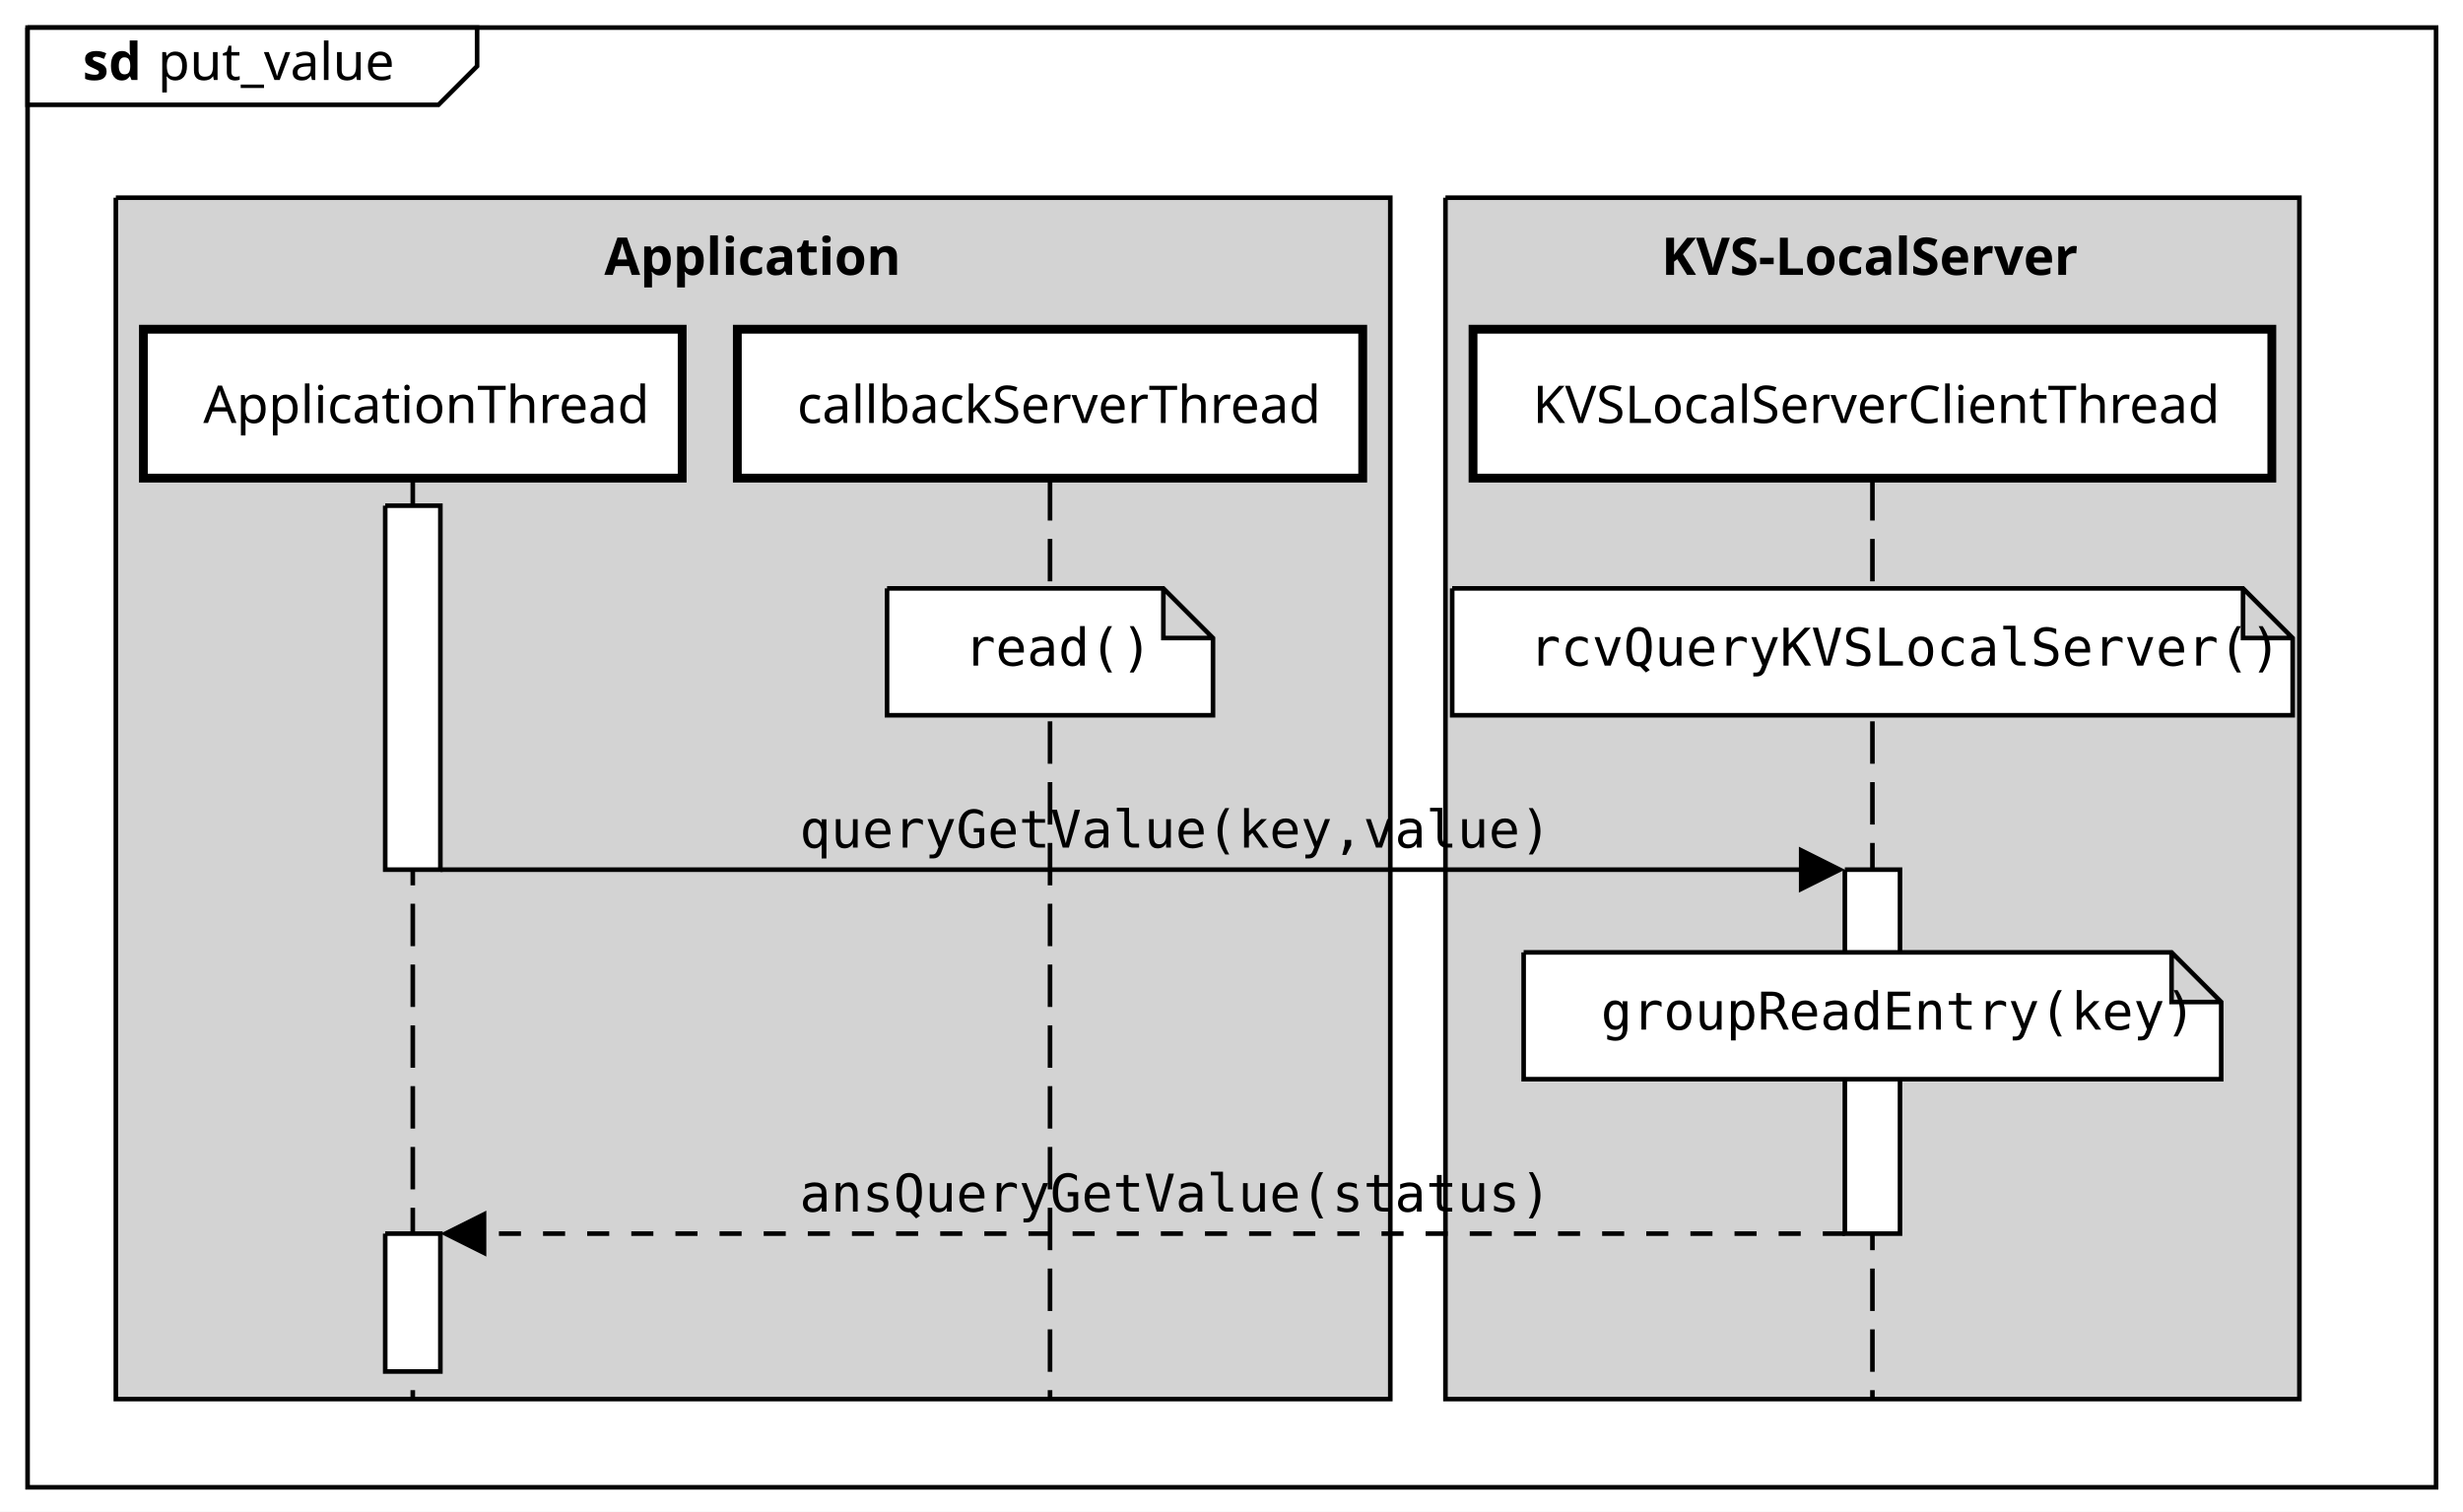
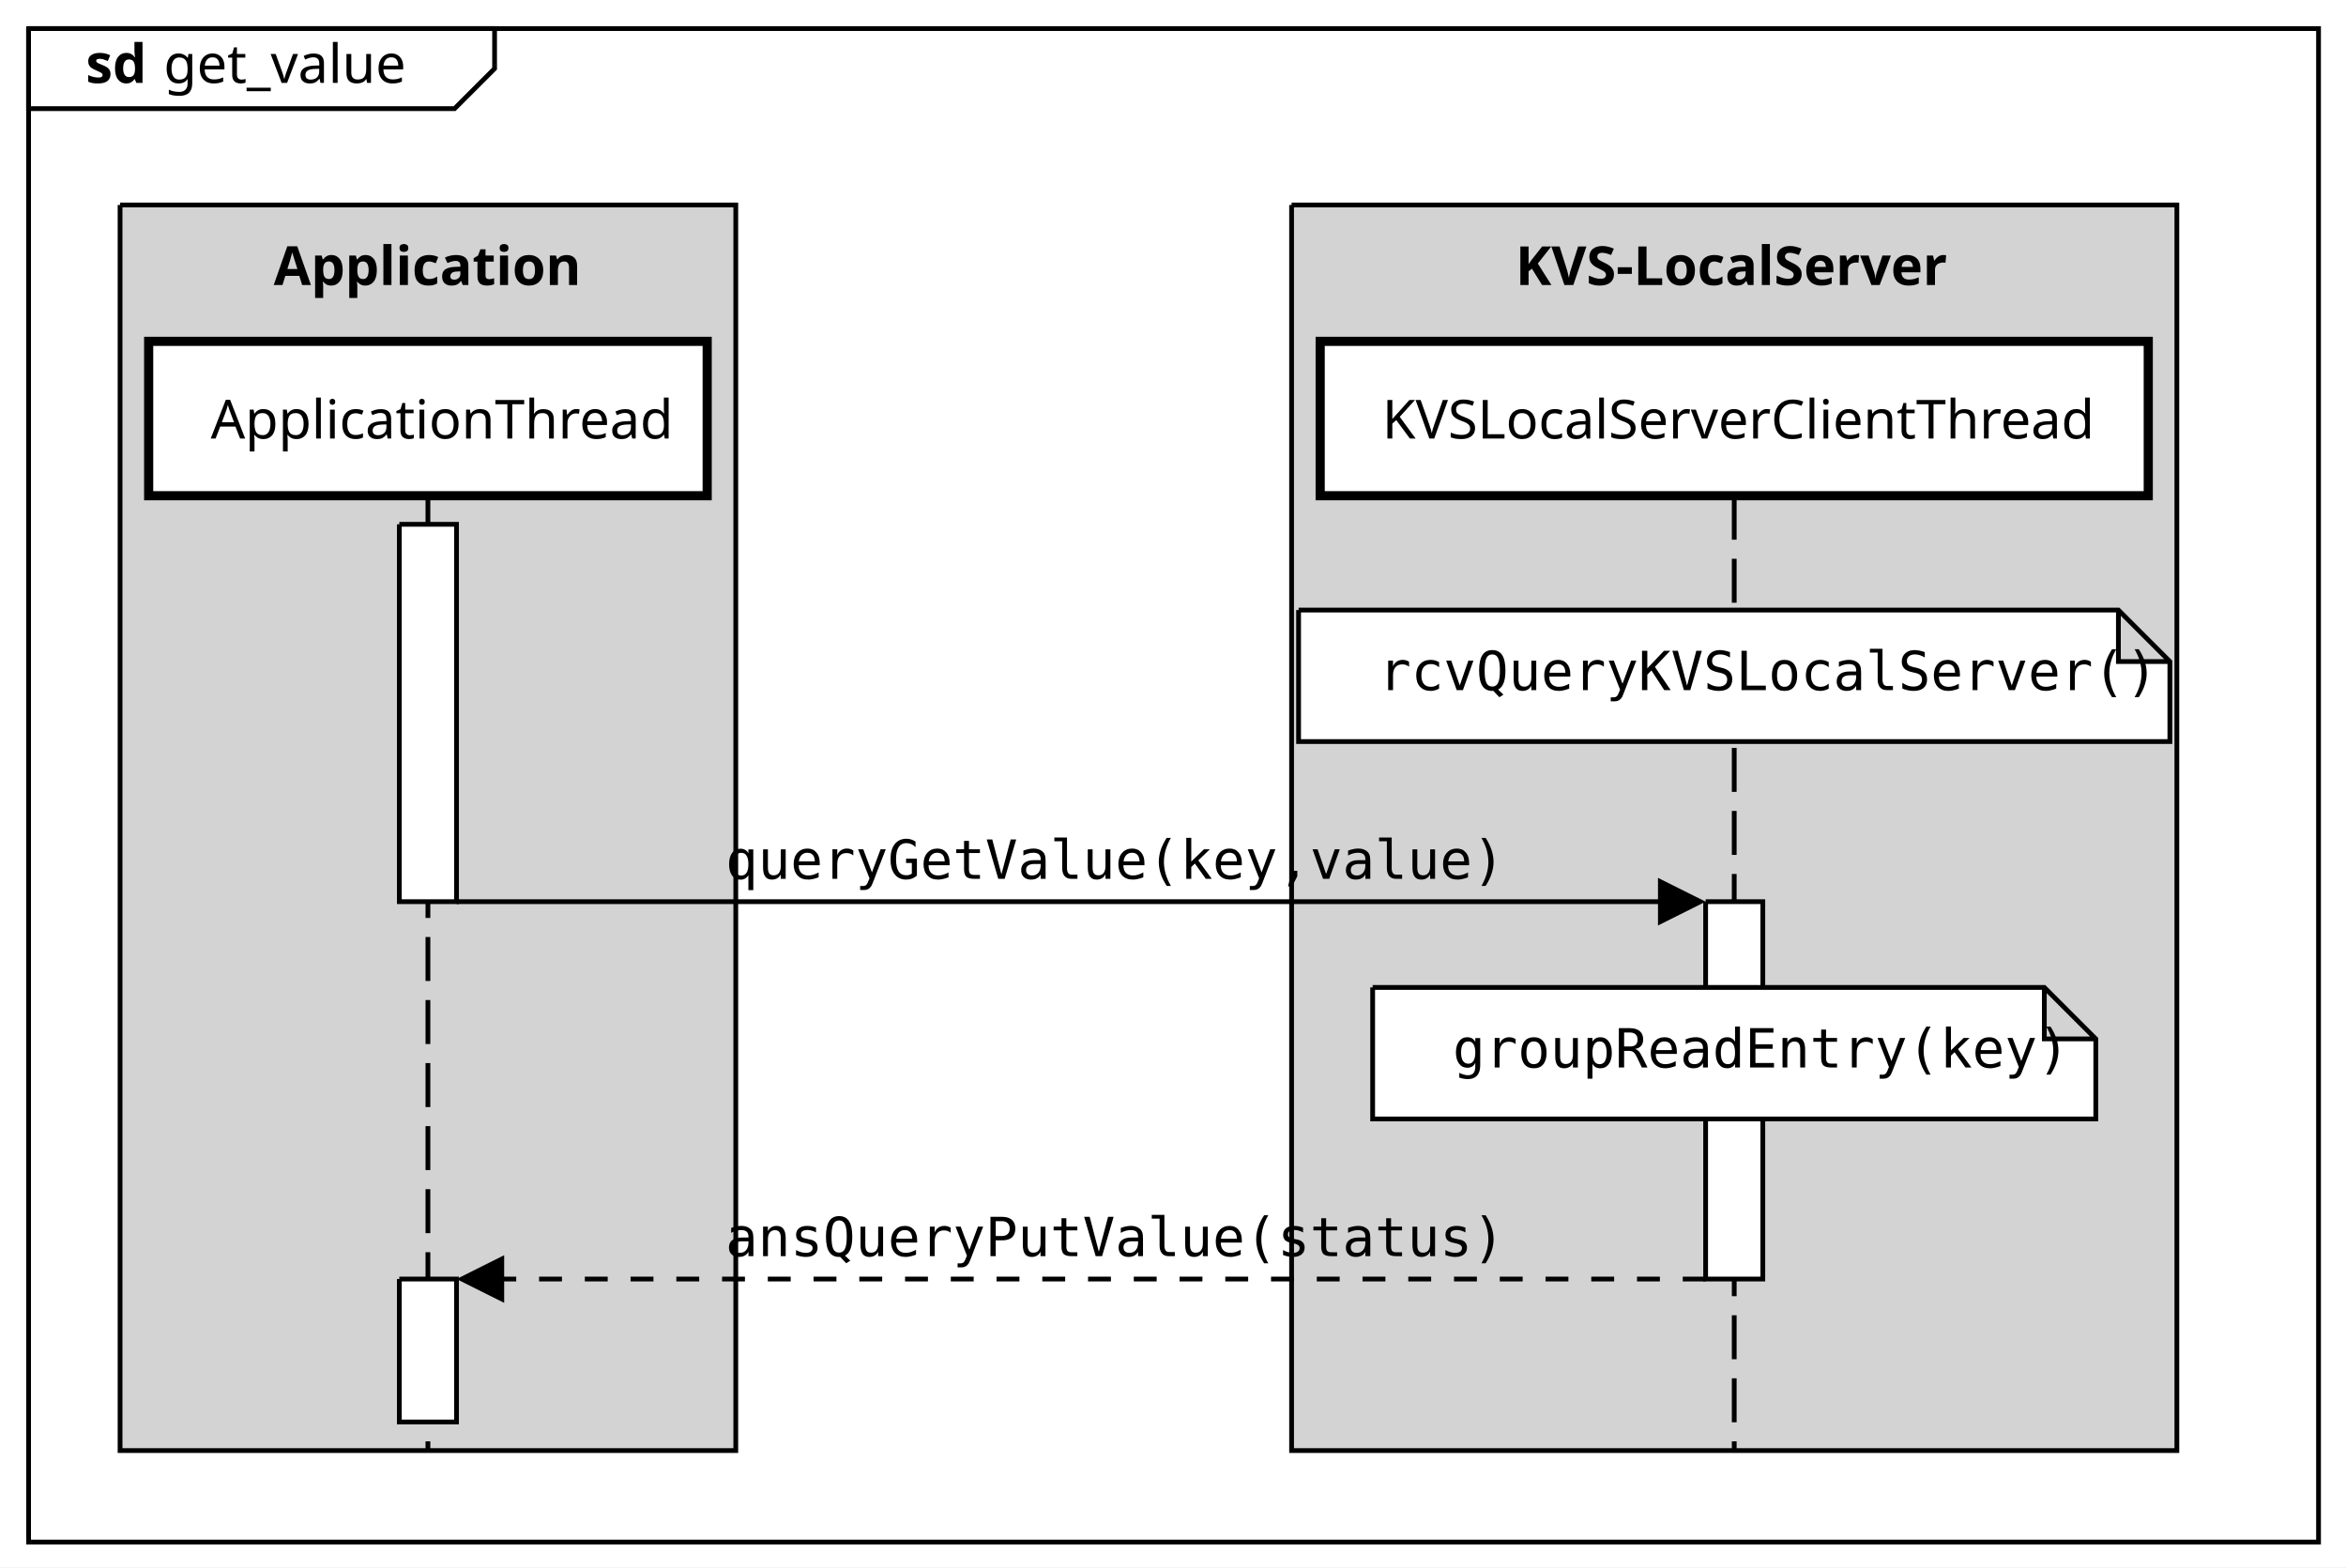
- <svg xmlns="http://www.w3.org/2000/svg" version="1.1" width="505" height="310">
+ <svg xmlns="http://www.w3.org/2000/svg" version="1.1" width="464" height="310">
  <defs />
  <g>
    <g />
    <g />
    <g />
    <g />
    <g />
    <g />
    <g />
-     <g />
    <g>
-       <rect fill="white" stroke="none" x="0" y="0" width="505" height="310" />
+       <rect fill="white" stroke="none" x="0" y="0" width="464" height="310" />
    </g>
    <g>
      <g>
-         <path fill="lightgray" stroke="black" paint-order="fill stroke markers" d=" M 23.749 40.543 L 285.058 40.543 L 285.058 286.909 L 23.749 286.909 L 23.749 40.543" stroke-miterlimit="10" stroke-width="0.942" stroke-dasharray="" />
+         <path fill="lightgray" stroke="black" paint-order="fill stroke markers" d=" M 23.749 40.543 L 145.524 40.543 L 145.524 286.909 L 23.749 286.909 L 23.749 40.543" stroke-miterlimit="10" stroke-width="0.942" stroke-dasharray="" />
      </g>
      <g>
-         <text fill="black" stroke="none" font-family="sans-serif" font-size="8pt" font-style="normal" font-weight="bold" text-decoration="normal" x="123.904" y="56.375" text-anchor="start" dominant-baseline="alphabetic" xml:space="preserve">Application</text>
-         <text fill="black" stroke="none" font-family="sans-serif" font-size="8pt" font-style="normal" font-weight="normal" text-decoration="normal" x="181.941" y="56.375" text-anchor="start" dominant-baseline="alphabetic" xml:space="preserve"> </text>
+         <text fill="black" stroke="none" font-family="sans-serif" font-size="8pt" font-style="normal" font-weight="bold" text-decoration="normal" x="54.137" y="56.375" text-anchor="start" dominant-baseline="alphabetic" xml:space="preserve">Application</text>
+         <text fill="black" stroke="none" font-family="sans-serif" font-size="8pt" font-style="normal" font-weight="normal" text-decoration="normal" x="112.174" y="56.375" text-anchor="start" dominant-baseline="alphabetic" xml:space="preserve"> </text>
      </g>
      <g>
-         <path fill="lightgray" stroke="black" paint-order="fill stroke markers" d=" M 296.367 40.543 L 471.457 40.543 L 471.457 286.909 L 296.367 286.909 L 296.367 40.543" stroke-miterlimit="10" stroke-width="0.942" stroke-dasharray="" />
+         <path fill="lightgray" stroke="black" paint-order="fill stroke markers" d=" M 255.456 40.543 L 430.546 40.543 L 430.546 286.909 L 255.456 286.909 L 255.456 40.543" stroke-miterlimit="10" stroke-width="0.942" stroke-dasharray="" />
      </g>
      <g>
-         <text fill="black" stroke="none" font-family="sans-serif" font-size="8pt" font-style="normal" font-weight="bold" text-decoration="normal" x="340.661" y="56.375" text-anchor="start" dominant-baseline="alphabetic" xml:space="preserve">KVS-LocalServer</text>
+         <text fill="black" stroke="none" font-family="sans-serif" font-size="8pt" font-style="normal" font-weight="bold" text-decoration="normal" x="299.749" y="56.375" text-anchor="start" dominant-baseline="alphabetic" xml:space="preserve">KVS-LocalServer</text>
      </g>
    </g>
    <g>
      <path fill="none" stroke="black" paint-order="fill stroke markers" d=" M 84.636 98.049 L 84.636 286.909" stroke-miterlimit="10" stroke-width="0.942" stroke-dasharray="8.699,3.77" />
-       <path fill="none" stroke="black" paint-order="fill stroke markers" d=" M 215.291 98.049 L 215.291 286.909" stroke-miterlimit="10" stroke-width="0.942" stroke-dasharray="8.699,3.77" />
-       <path fill="none" stroke="black" paint-order="fill stroke markers" d=" M 383.912 98.049 L 383.912 286.909" stroke-miterlimit="10" stroke-width="0.942" stroke-dasharray="8.699,3.77" />
+       <path fill="none" stroke="black" paint-order="fill stroke markers" d=" M 343.001 98.049 L 343.001 286.909" stroke-miterlimit="10" stroke-width="0.942" stroke-dasharray="8.699,3.77" />
    </g>
    <g>
      <path fill="none" stroke="none" />
      <g>
        <path fill="white" stroke="black" paint-order="fill stroke markers" d=" M 29.403 67.515 L 139.869 67.515 L 139.869 98.049 L 29.403 98.049 L 29.403 67.515 Z" stroke-miterlimit="10" stroke-width="1.809" stroke-dasharray="" />
      </g>
      <g>
        <g />
        <text fill="black" stroke="none" font-family="sans-serif" font-size="8pt" font-style="normal" font-weight="normal" text-decoration="normal" x="41.674" y="86.74" text-anchor="start" dominant-baseline="alphabetic" xml:space="preserve">ApplicationThread</text>
      </g>
      <path fill="none" stroke="none" />
      <g>
-         <path fill="white" stroke="black" paint-order="fill stroke markers" d=" M 151.178 67.515 L 279.404 67.515 L 279.404 98.049 L 151.178 98.049 L 151.178 67.515 Z" stroke-miterlimit="10" stroke-width="1.809" stroke-dasharray="" />
+         <path fill="white" stroke="black" paint-order="fill stroke markers" d=" M 261.11 67.515 L 424.891 67.515 L 424.891 98.049 L 261.11 98.049 L 261.11 67.515 Z" stroke-miterlimit="10" stroke-width="1.809" stroke-dasharray="" />
      </g>
      <g>
        <g />
-         <text fill="black" stroke="none" font-family="sans-serif" font-size="8pt" font-style="normal" font-weight="normal" text-decoration="normal" x="163.448" y="86.74" text-anchor="start" dominant-baseline="alphabetic" xml:space="preserve">callbackServerThread</text>
-       </g>
-       <path fill="none" stroke="none" />
-       <g>
-         <path fill="white" stroke="black" paint-order="fill stroke markers" d=" M 302.022 67.515 L 465.803 67.515 L 465.803 98.049 L 302.022 98.049 L 302.022 67.515 Z" stroke-miterlimit="10" stroke-width="1.809" stroke-dasharray="" />
-       </g>
-       <g>
-         <g />
-         <text fill="black" stroke="none" font-family="sans-serif" font-size="8pt" font-style="normal" font-weight="normal" text-decoration="normal" x="314.292" y="86.74" text-anchor="start" dominant-baseline="alphabetic" xml:space="preserve">KVSLocalServerClientThread</text>
+         <text fill="black" stroke="none" font-family="sans-serif" font-size="8pt" font-style="normal" font-weight="normal" text-decoration="normal" x="273.38" y="86.74" text-anchor="start" dominant-baseline="alphabetic" xml:space="preserve">KVSLocalServerClientThread</text>
      </g>
    </g>
    <g>
      <path fill="white" stroke="black" paint-order="fill stroke markers" d=" M 78.982 103.703 L 90.291 103.703 L 90.291 178.343 L 78.982 178.343 L 78.982 103.703" stroke-miterlimit="10" stroke-width="0.942" stroke-dasharray="" />
-       <path fill="white" stroke="black" paint-order="fill stroke markers" d=" M 378.258 178.343 L 389.567 178.343 L 389.567 252.982 L 378.258 252.982 L 378.258 178.343" stroke-miterlimit="10" stroke-width="0.942" stroke-dasharray="" />
+       <path fill="white" stroke="black" paint-order="fill stroke markers" d=" M 337.346 178.343 L 348.655 178.343 L 348.655 252.982 L 337.346 252.982 L 337.346 178.343" stroke-miterlimit="10" stroke-width="0.942" stroke-dasharray="" />
      <path fill="white" stroke="black" paint-order="fill stroke markers" d=" M 78.982 252.982 L 90.291 252.982 L 90.291 281.255 L 78.982 281.255 L 78.982 252.982" stroke-miterlimit="10" stroke-width="0.942" stroke-dasharray="" />
      <g>
        <g />
        <g />
-         <path fill="none" stroke="black" paint-order="fill stroke markers" d=" M 5.654 5.654 L 499.479 5.654 L 499.479 305.003 L 5.654 305.003 L 5.654 5.654 Z" stroke-miterlimit="10" stroke-width="0.942" stroke-dasharray="" />
+         <path fill="none" stroke="black" paint-order="fill stroke markers" d=" M 5.654 5.654 L 458.568 5.654 L 458.568 305.003 L 5.654 305.003 L 5.654 5.654 Z" stroke-miterlimit="10" stroke-width="0.942" stroke-dasharray="" />
        <path fill="white" stroke="black" paint-order="fill stroke markers" d=" M 5.654 5.654 L 5.654 21.487 L 89.906 21.487 L 97.822 13.571 L 97.822 5.654 L 5.654 5.654" stroke-miterlimit="10" stroke-width="0.942" stroke-dasharray="" />
        <text fill="black" stroke="none" font-family="sans-serif" font-size="8pt" font-style="normal" font-weight="bold" text-decoration="normal" x="16.963" y="16.398" text-anchor="start" dominant-baseline="alphabetic" xml:space="preserve">sd</text>
-         <text fill="black" stroke="none" font-family="sans-serif" font-size="8pt" font-style="normal" font-weight="normal" text-decoration="normal" x="32.365" y="16.398" text-anchor="start" dominant-baseline="alphabetic" xml:space="preserve">put_value</text>
+         <text fill="black" stroke="none" font-family="sans-serif" font-size="8pt" font-style="normal" font-weight="normal" text-decoration="normal" x="32.365" y="16.398" text-anchor="start" dominant-baseline="alphabetic" xml:space="preserve">get_value</text>
      </g>
-       <path fill="white" stroke="black" paint-order="fill stroke markers" d=" M 181.876 120.667 L 238.528 120.667 L 248.706 130.845 L 248.706 146.678 L 181.876 146.678 L 181.876 120.667 M 238.528 120.667 L 238.528 130.845 L 248.706 130.845" stroke-miterlimit="10" stroke-width="0.942" stroke-dasharray="" />
+       <path fill="white" stroke="black" paint-order="fill stroke markers" d=" M 256.837 120.667 L 418.986 120.667 L 429.164 130.845 L 429.164 146.678 L 256.837 146.678 L 256.837 120.667 M 418.986 120.667 L 418.986 130.845 L 429.164 130.845" stroke-miterlimit="10" stroke-width="0.942" stroke-dasharray="" />
      <g>
-         <text fill="black" stroke="none" font-family="monospace" font-size="8pt" font-style="normal" font-weight="normal" text-decoration="normal" x="197.708" y="136.499" text-anchor="start" dominant-baseline="alphabetic" xml:space="preserve">read()</text>
-       </g>
-       <path fill="white" stroke="black" paint-order="fill stroke markers" d=" M 297.749 120.667 L 459.898 120.667 L 470.076 130.845 L 470.076 146.678 L 297.749 146.678 L 297.749 120.667 M 459.898 120.667 L 459.898 130.845 L 470.076 130.845" stroke-miterlimit="10" stroke-width="0.942" stroke-dasharray="" />
-       <g>
-         <text fill="black" stroke="none" font-family="monospace" font-size="8pt" font-style="normal" font-weight="normal" text-decoration="normal" x="313.581" y="136.499" text-anchor="start" dominant-baseline="alphabetic" xml:space="preserve">rcvQueryKVSLocalServer()</text>
+         <text fill="black" stroke="none" font-family="monospace" font-size="8pt" font-style="normal" font-weight="normal" text-decoration="normal" x="272.67" y="136.499" text-anchor="start" dominant-baseline="alphabetic" xml:space="preserve">rcvQueryKVSLocalServer()</text>
      </g>
      <g>
-         <text fill="black" stroke="none" font-family="monospace" font-size="8pt" font-style="normal" font-weight="normal" text-decoration="normal" x="163.943" y="173.819" text-anchor="start" dominant-baseline="alphabetic" xml:space="preserve">queryGetValue(key,value)</text>
+         <text fill="black" stroke="none" font-family="monospace" font-size="8pt" font-style="normal" font-weight="normal" text-decoration="normal" x="143.487" y="173.819" text-anchor="start" dominant-baseline="alphabetic" xml:space="preserve">queryGetValue(key,value)</text>
      </g>
      <g>
-         <path fill="none" stroke="black" paint-order="fill stroke markers" d=" M 90.291 178.343 L 368.947 178.343" stroke-miterlimit="10" stroke-width="0.942" stroke-dasharray="" />
-         <g transform="translate(378.2577,178.3427) translate(-378.2577,-178.3427)">
-           <path fill="black" stroke="none" paint-order="stroke fill markers" d=" M 368.834 173.631 L 378.258 178.343 L 368.834 183.055 Z" />
+         <path fill="none" stroke="black" paint-order="fill stroke markers" d=" M 90.291 178.343 L 328.035 178.343" stroke-miterlimit="10" stroke-width="0.942" stroke-dasharray="" />
+         <g transform="translate(337.3462,178.3427) translate(-337.3462,-178.3427)">
+           <path fill="black" stroke="none" paint-order="stroke fill markers" d=" M 327.922 173.631 L 337.346 178.343 L 327.922 183.055 Z" />
        </g>
      </g>
-       <path fill="white" stroke="black" paint-order="fill stroke markers" d=" M 312.401 195.306 L 445.245 195.306 L 455.423 205.484 L 455.423 221.317 L 312.401 221.317 L 312.401 195.306 M 445.245 195.306 L 445.245 205.484 L 455.423 205.484" stroke-miterlimit="10" stroke-width="0.942" stroke-dasharray="" />
+       <path fill="white" stroke="black" paint-order="fill stroke markers" d=" M 271.489 195.306 L 404.334 195.306 L 414.512 205.484 L 414.512 221.317 L 271.489 221.317 L 271.489 195.306 M 404.334 195.306 L 404.334 205.484 L 414.512 205.484" stroke-miterlimit="10" stroke-width="0.942" stroke-dasharray="" />
      <g>
-         <text fill="black" stroke="none" font-family="monospace" font-size="8pt" font-style="normal" font-weight="normal" text-decoration="normal" x="328.233" y="211.139" text-anchor="start" dominant-baseline="alphabetic" xml:space="preserve">groupReadEntry(key)</text>
+         <text fill="black" stroke="none" font-family="monospace" font-size="8pt" font-style="normal" font-weight="normal" text-decoration="normal" x="287.322" y="211.139" text-anchor="start" dominant-baseline="alphabetic" xml:space="preserve">groupReadEntry(key)</text>
      </g>
      <g>
-         <text fill="black" stroke="none" font-family="monospace" font-size="8pt" font-style="normal" font-weight="normal" text-decoration="normal" x="163.943" y="248.458" text-anchor="start" dominant-baseline="alphabetic" xml:space="preserve">ansQueryGetValue(status)</text>
+         <text fill="black" stroke="none" font-family="monospace" font-size="8pt" font-style="normal" font-weight="normal" text-decoration="normal" x="143.487" y="248.458" text-anchor="start" dominant-baseline="alphabetic" xml:space="preserve">ansQueryPutValue(status)</text>
      </g>
      <g>
-         <path fill="none" stroke="black" paint-order="fill stroke markers" d=" M 378.258 252.982 L 99.602 252.982" stroke-miterlimit="10" stroke-width="0.942" stroke-dasharray="4.524" />
+         <path fill="none" stroke="black" paint-order="fill stroke markers" d=" M 337.346 252.982 L 99.602 252.982" stroke-miterlimit="10" stroke-width="0.942" stroke-dasharray="4.524" />
        <g transform="translate(90.29074,252.982) translate(-90.29074,-252.982)">
          <path fill="black" stroke="none" paint-order="stroke fill markers" d=" M 99.715 248.27 L 90.291 252.982 L 99.715 257.694 Z" />
        </g>
      </g>
    </g>
    <g />
    <g />
-     <g />
  </g>
</svg>
